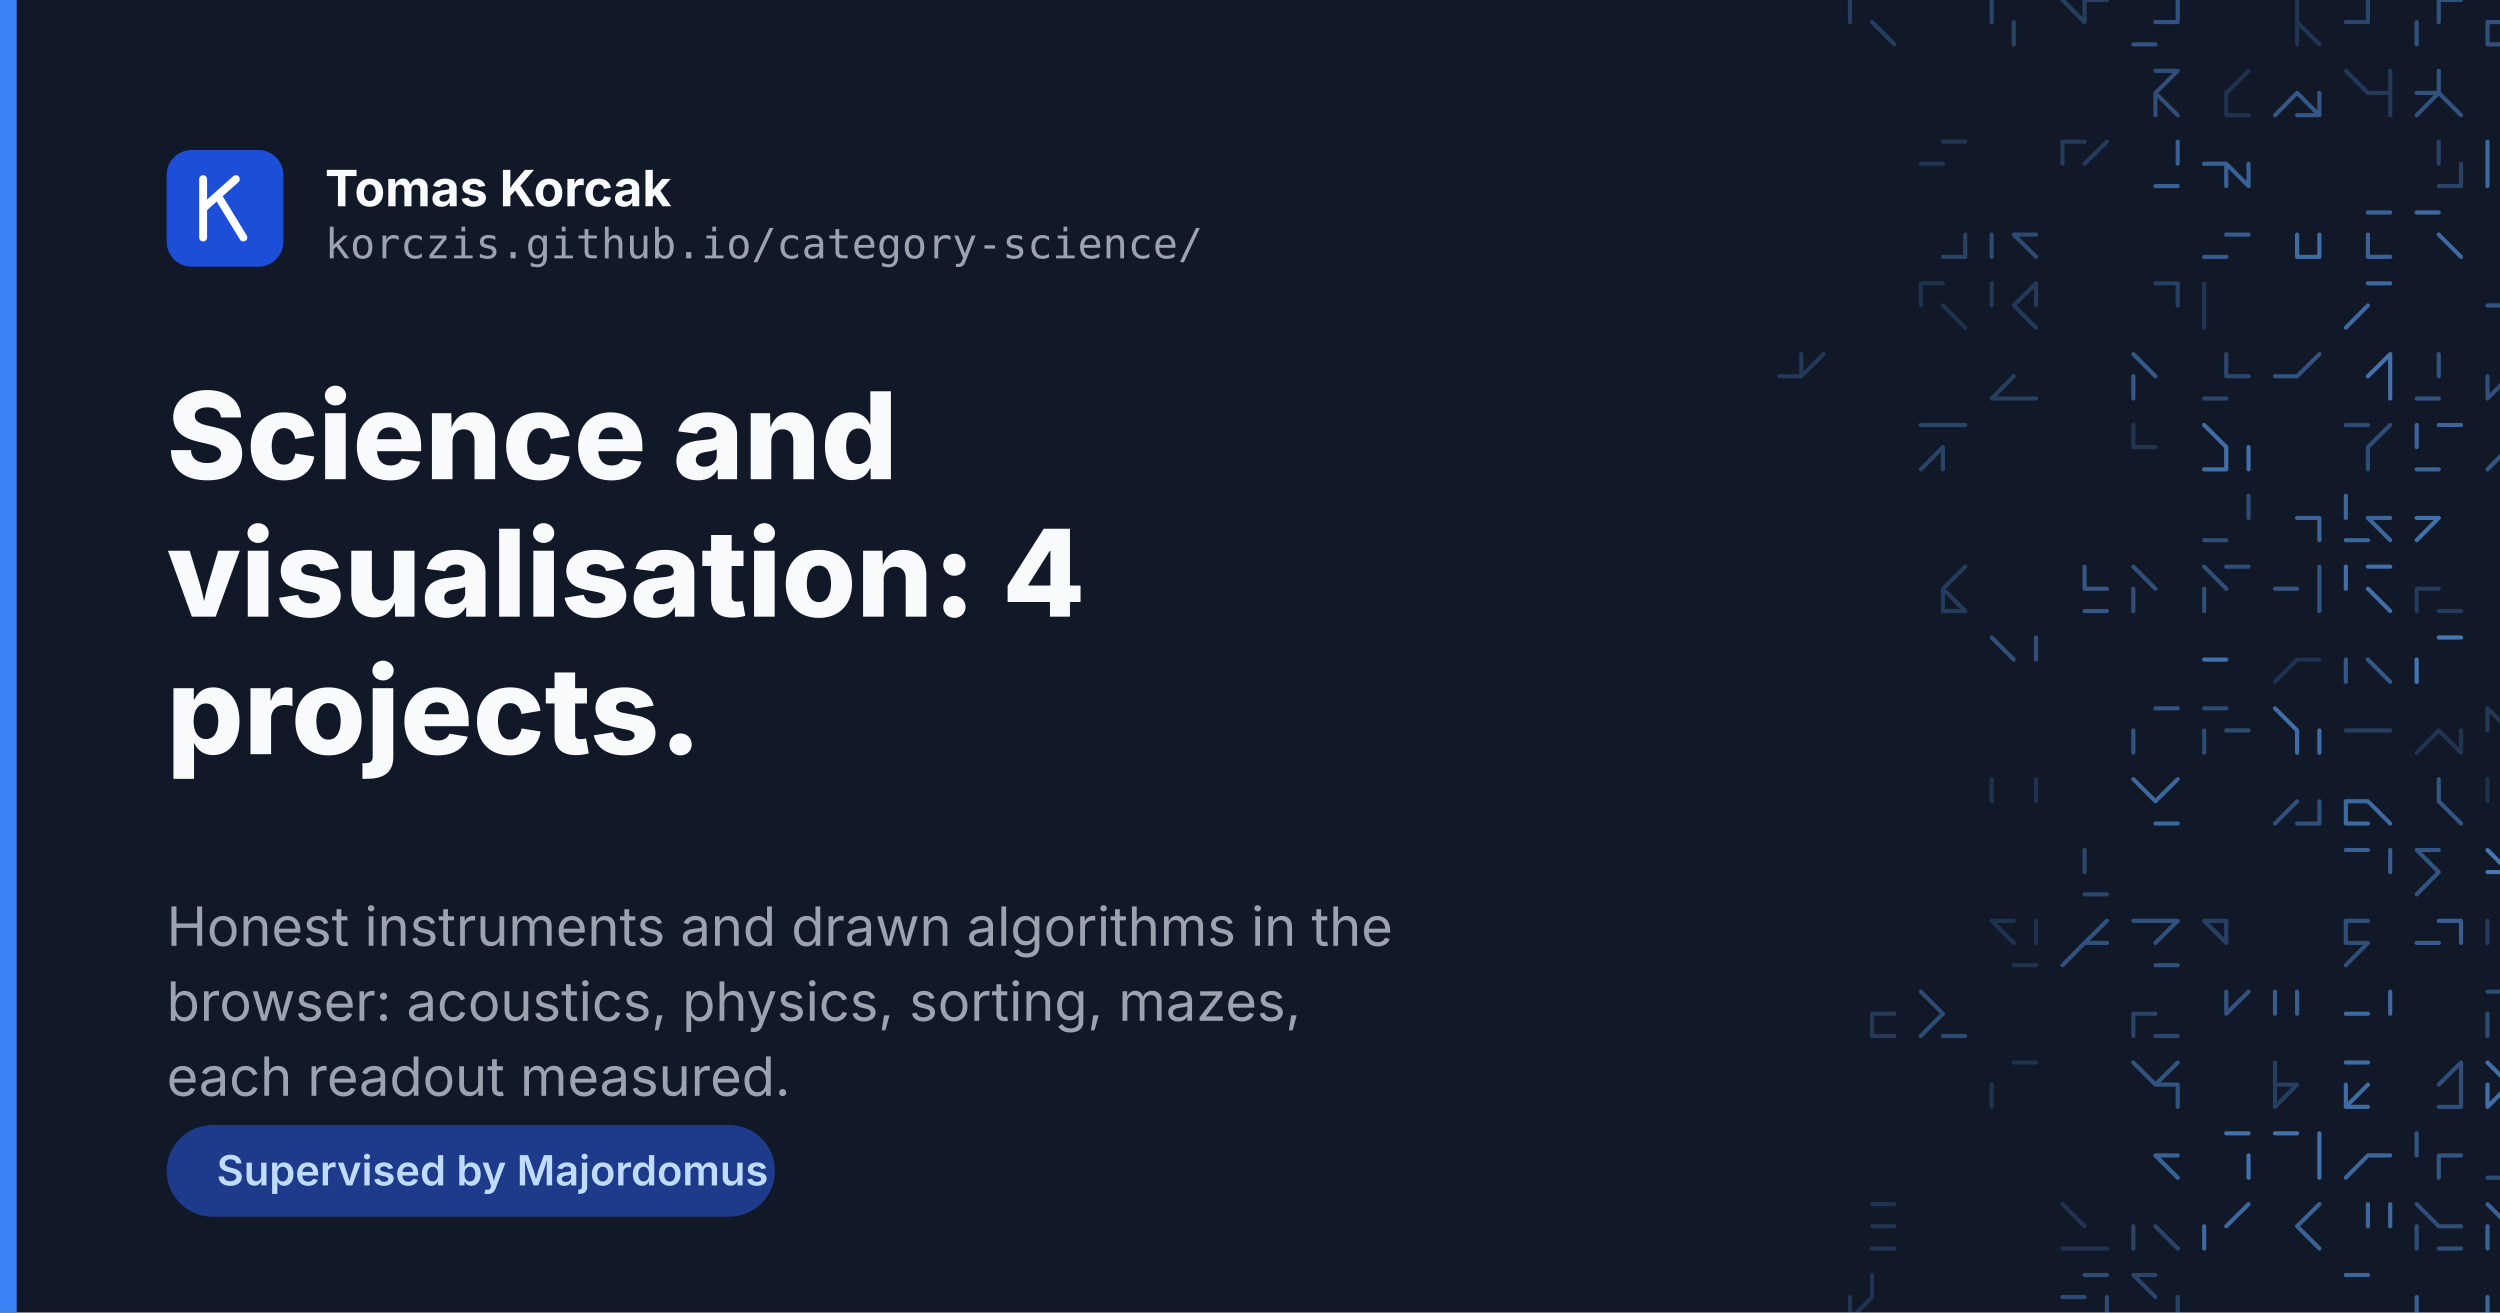
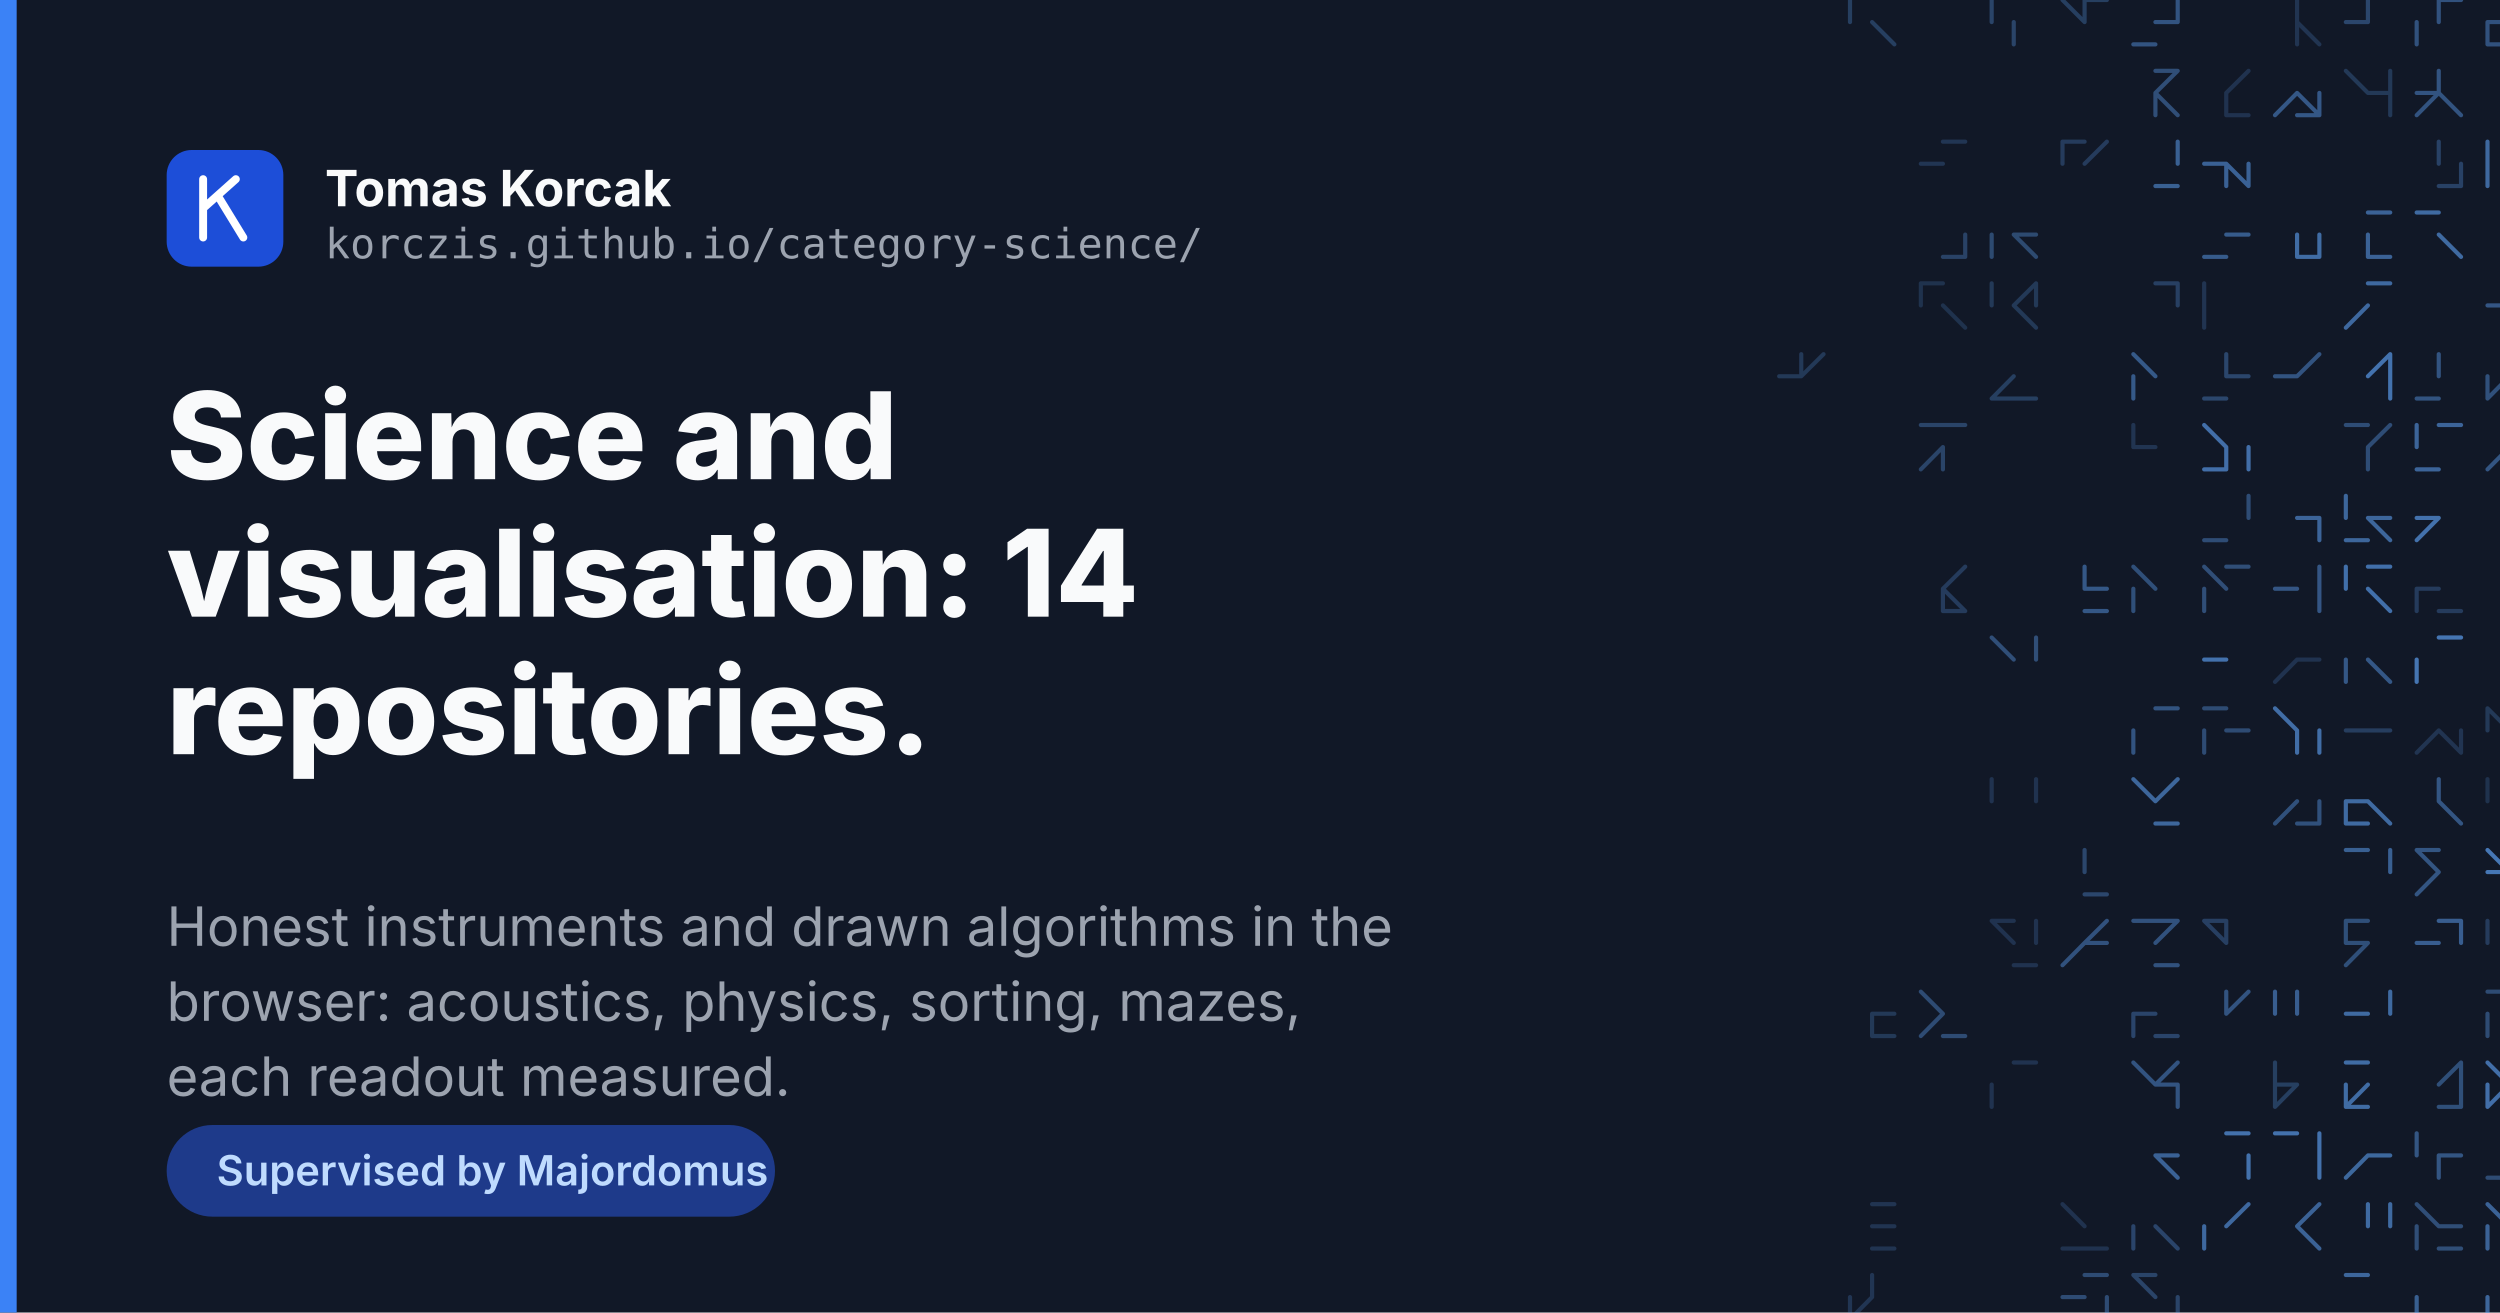
<svg xmlns="http://www.w3.org/2000/svg" width="1200" height="630" viewBox="0 0 1200 630">
  <rect width="1200" height="630" fill="#111827" />
  <g fill="none" stroke="#60a5fa" stroke-width="2" stroke-linecap="round">
    <path d="M888.0 0.0L888.0 10.6M898.6 10.6L909.3 21.3" opacity="0.27" />
    <path d="M966.6 10.6L966.6 21.3M956.0 0.0L956.0 10.6" opacity="0.31" />
    <path d="M1000.6 0.0L1000.6 10.6M990.0 0.0L1000.6 10.6M1000.6 0.0L1011.3 0.0" opacity="0.27" />
    <path d="M1034.6 10.6L1045.3 10.6M1024.0 21.3L1034.6 21.3M1045.3 0.0L1045.3 10.6" opacity="0.42" />
    <path d="M1102.6 10.6L1102.6 21.3M1102.6 10.6L1113.3 21.3M1102.6 0.0L1102.6 10.6" opacity="0.20" />
    <path d="M1136.6 0.0L1136.6 10.6M1126.0 10.6L1136.6 10.6" opacity="0.33" />
    <path d="M1170.6 0.0L1170.6 10.6M1160.0 10.6L1160.0 21.3M1170.6 0.0L1181.3 0.0" opacity="0.41" />
    <path d="M1194.0 21.3L1204.6 21.3M1194.0 10.6L1194.0 21.3M1194.0 10.6L1204.6 10.6M1204.6 10.6L1215.3 21.3" opacity="0.41" />
    <path d="M1238.6 0.0L1249.3 0.0M1249.3 0.0L1238.6 10.6" opacity="0.25" />
    <path d="M1034.6 44.6L1034.6 55.3M1034.6 34.0L1045.3 34.0M1045.3 34.0L1034.6 44.6M1034.6 44.6L1045.3 55.3" opacity="0.38" />
    <path d="M1068.6 44.6L1068.6 55.3M1068.6 55.3L1079.3 55.3M1079.3 34.0L1068.6 44.6" opacity="0.19" />
    <path d="M1102.6 44.6L1113.3 55.3M1113.3 44.6L1113.3 55.3M1102.6 55.3L1113.3 55.3M1102.6 44.6L1092.0 55.3" opacity="0.45" />
    <path d="M1147.3 44.6L1147.3 55.3M1126.0 34.0L1136.6 44.6M1136.6 44.6L1147.3 44.6M1147.3 34.0L1147.3 44.6" opacity="0.23" />
    <path d="M1170.6 44.6L1160.0 55.3M1160.0 44.6L1170.6 44.6M1170.6 44.6L1181.3 55.3M1170.6 34.0L1170.6 44.6" opacity="0.42" />
    <path d="M932.6 68.0L943.3 68.0M922.0 78.6L932.6 78.6" opacity="0.21" />
    <path d="M990.0 68.0L990.0 78.6M1011.3 68.0L1000.6 78.6M990.0 68.0L1000.6 68.0" opacity="0.25" />
    <path d="M1034.6 89.3L1045.3 89.3M1045.3 68.0L1045.3 78.6" opacity="0.51" />
    <path d="M1058.0 78.6L1068.6 78.6M1068.6 78.6L1068.6 89.3M1079.3 78.6L1079.3 89.3M1068.6 78.6L1079.3 89.3" opacity="0.52" />
    <path d="M1170.6 68.0L1170.6 78.6M1170.6 89.3L1181.3 89.3M1181.3 78.6L1181.3 89.3" opacity="0.29" />
    <path d="M1194.0 68.0L1194.0 78.6M1194.0 78.6L1194.0 89.3" opacity="0.57" />
    <path d="M1249.3 78.6L1249.3 89.3M1238.6 78.6L1249.3 89.3M1228.0 68.0L1228.0 78.6M1238.6 68.0L1238.6 78.6" opacity="0.43" />
    <path d="M943.3 112.6L943.3 123.3M932.6 123.3L943.3 123.3" opacity="0.30" />
    <path d="M966.6 112.6L977.3 123.3M966.6 112.6L977.3 112.6M956.0 112.6L956.0 123.3" opacity="0.35" />
    <path d="M1058.0 123.3L1068.6 123.3M1068.6 112.6L1079.3 112.6" opacity="0.47" />
    <path d="M1102.6 112.6L1102.6 123.3M1102.6 123.3L1113.3 123.3M1113.3 112.6L1113.3 123.3" opacity="0.59" />
    <path d="M1136.6 123.3L1147.3 123.3M1136.6 112.6L1136.6 123.3M1136.6 102.0L1147.3 102.0" opacity="0.53" />
    <path d="M1160.0 102.0L1170.6 102.0M1160.0 102.0L1170.6 102.0M1170.6 112.6L1181.3 123.3" opacity="0.58" />
    <path d="M1204.6 112.6L1215.3 112.6M1204.6 102.0L1215.3 102.0M1215.3 112.6L1215.3 123.3M1204.6 112.6L1204.6 123.3" opacity="0.28" />
    <path d="M1249.3 102.0L1238.6 112.6M1238.6 112.6L1228.0 123.3M1238.6 112.6L1228.0 123.3" opacity="0.61" />
    <path d="M922.0 136.0L932.6 136.0M932.6 146.6L943.3 157.3M922.0 136.0L922.0 146.6" opacity="0.18" />
    <path d="M966.6 146.6L977.3 157.3M977.3 136.0L977.3 146.6M977.3 136.0L966.6 146.6M956.0 136.0L956.0 146.6" opacity="0.23" />
    <path d="M1045.3 136.0L1045.3 146.6M1034.6 136.0L1045.3 136.0M1045.3 136.0L1045.3 146.6" opacity="0.28" />
    <path d="M1058.0 146.6L1058.0 157.3M1058.0 136.0L1058.0 146.6" opacity="0.20" />
    <path d="M1136.6 146.6L1126.0 157.3M1136.6 136.0L1147.3 136.0" opacity="0.57" />
    <path d="M1204.6 157.3L1215.3 157.3M1194.0 146.6L1204.6 146.6M1204.6 157.3L1215.3 157.3" opacity="0.44" />
    <path d="M1228.0 146.6L1238.6 146.6M1238.6 146.6L1249.3 146.6" opacity="0.58" />
    <path d="M864.6 170.0L864.6 180.6M854.0 180.6L864.6 180.6M875.3 170.0L864.6 180.6" opacity="0.23" />
    <path d="M966.6 180.6L956.0 191.3M966.6 191.3L977.3 191.3M956.0 191.3L966.6 191.3" opacity="0.27" />
    <path d="M1024.0 180.6L1024.0 191.3M1024.0 170.0L1034.6 180.6M1024.0 170.0L1034.6 180.6" opacity="0.46" />
    <path d="M1068.6 170.0L1068.6 180.6M1058.0 191.3L1068.6 191.3M1068.6 180.6L1079.3 180.6" opacity="0.33" />
    <path d="M1092.0 180.6L1102.6 180.6M1113.3 170.0L1102.6 180.6" opacity="0.42" />
    <path d="M1147.3 180.6L1147.3 191.3M1147.3 170.0L1147.3 180.6M1147.3 170.0L1136.6 180.6" opacity="0.64" />
    <path d="M1160.0 191.3L1170.6 191.3M1170.6 170.0L1170.6 180.6" opacity="0.42" />
    <path d="M1204.6 180.6L1194.0 191.3M1194.0 180.6L1194.0 191.3M1204.6 191.3L1215.3 191.3M1204.6 170.0L1204.6 180.6" opacity="0.40" />
    <path d="M1238.6 180.6L1249.3 180.6M1238.6 170.0L1238.6 180.6" opacity="0.67" />
    <path d="M932.6 204.0L943.3 204.0M922.0 204.0L932.6 204.0M932.6 214.6L922.0 225.3M932.6 214.6L932.6 225.3" opacity="0.31" />
    <path d="M1024.0 214.6L1034.6 214.6M1024.0 204.0L1024.0 214.6M1024.0 204.0L1024.0 214.6M1024.0 204.0L1024.0 214.6" opacity="0.20" />
    <path d="M1079.3 214.6L1079.3 225.3M1058.0 225.3L1068.6 225.3M1068.6 214.6L1068.6 225.3M1058.0 204.0L1068.6 214.6" opacity="0.61" />
    <path d="M1147.3 204.0L1136.6 214.6M1136.6 214.6L1136.6 225.3M1126.0 204.0L1136.6 204.0" opacity="0.37" />
    <path d="M1170.6 204.0L1181.3 204.0M1160.0 225.3L1170.6 225.3M1160.0 204.0L1160.0 214.6" opacity="0.54" />
    <path d="M1204.6 214.6L1204.6 225.3M1204.6 214.6L1194.0 225.3M1204.6 214.6L1204.6 225.3" opacity="0.43" />
    <path d="M1228.0 214.6L1238.6 214.6M1249.3 214.6L1249.3 225.3M1228.0 204.0L1228.0 214.6M1249.3 204.0L1238.6 214.6" opacity="0.36" />
    <path d="M1079.3 238.0L1079.3 248.6M1058.0 259.3L1068.6 259.3" opacity="0.37" />
    <path d="M1113.3 248.6L1113.3 259.3M1102.6 248.6L1113.3 248.6" opacity="0.54" />
    <path d="M1136.6 248.6L1147.3 248.6M1126.0 259.3L1136.6 259.3M1136.6 248.6L1147.3 259.3M1126.0 238.0L1126.0 248.6" opacity="0.55" />
    <path d="M1160.0 248.6L1170.6 248.6M1170.6 248.6L1160.0 259.3" opacity="0.63" />
    <path d="M1215.3 248.6L1215.3 259.3M1204.6 259.3L1215.3 259.3" opacity="0.27" />
    <path d="M1238.6 259.3L1249.3 259.3M1228.0 238.0L1238.6 238.0" opacity="0.52" />
    <path d="M932.6 293.3L943.3 293.3M943.3 272.0L932.6 282.6M932.6 282.6L943.3 293.3M932.6 282.6L932.6 293.3" opacity="0.25" />
    <path d="M1000.6 272.0L1000.6 282.6M1000.6 282.6L1011.3 282.6M1000.6 293.3L1011.3 293.3" opacity="0.45" />
    <path d="M1024.0 272.0L1034.6 282.6M1024.0 282.6L1024.0 293.3" opacity="0.39" />
    <path d="M1068.6 272.0L1079.3 272.0M1058.0 282.6L1058.0 293.3M1058.0 272.0L1068.6 282.6" opacity="0.38" />
    <path d="M1113.3 272.0L1113.3 282.6M1113.3 282.6L1113.3 293.3M1092.0 282.6L1102.6 282.6M1092.0 282.6L1102.6 282.6" opacity="0.44" />
    <path d="M1136.6 272.0L1147.3 272.0M1136.6 282.6L1147.3 293.3M1126.0 272.0L1126.0 282.6" opacity="0.62" />
    <path d="M1160.0 282.6L1170.6 282.6M1170.6 293.3L1181.3 293.3M1160.0 282.6L1160.0 293.3" opacity="0.25" />
    <path d="M1204.6 272.0L1215.3 272.0M1215.3 272.0L1204.6 282.6M1204.6 272.0L1215.3 272.0" opacity="0.54" />
    <path d="M1228.0 272.0L1238.6 272.0M1249.3 272.0L1249.3 282.6" opacity="0.51" />
    <path d="M956.0 306.0L966.6 316.6M977.3 306.0L977.3 316.6" opacity="0.38" />
    <path d="M1058.0 316.6L1068.6 316.6M1058.0 316.6L1068.6 316.6" opacity="0.63" />
    <path d="M1102.6 316.6L1092.0 327.3M1102.6 316.6L1113.3 316.6" opacity="0.19" />
    <path d="M1126.0 316.6L1126.0 327.3M1136.6 316.6L1147.3 327.3" opacity="0.45" />
    <path d="M1160.0 316.6L1160.0 327.3M1170.6 306.0L1181.3 306.0" opacity="0.66" />
    <path d="M1238.6 306.0L1249.3 306.0M1238.6 316.6L1249.3 327.3M1238.6 306.0L1238.6 316.6" opacity="0.51" />
    <path d="M1034.6 340.0L1045.3 340.0M1024.0 350.6L1024.0 361.3" opacity="0.42" />
    <path d="M1068.6 350.6L1079.3 350.6M1058.0 340.0L1068.6 340.0M1058.0 350.6L1058.0 361.3" opacity="0.36" />
    <path d="M1102.6 350.6L1102.6 361.3M1092.0 340.0L1102.6 350.6M1113.3 350.6L1113.3 361.3" opacity="0.60" />
    <path d="M1136.6 350.6L1147.3 350.6M1126.0 350.6L1136.6 350.6" opacity="0.26" />
    <path d="M1181.3 350.6L1181.3 361.3M1170.6 350.6L1160.0 361.3M1170.6 350.6L1160.0 361.3M1170.6 350.6L1181.3 361.3" opacity="0.20" />
    <path d="M1194.0 340.0L1204.6 350.6M1194.0 340.0L1194.0 350.6" opacity="0.23" />
    <path d="M1228.0 340.0L1228.0 350.6M1249.3 340.0L1238.6 350.6" opacity="0.55" />
    <path d="M977.3 374.0L977.3 384.6M956.0 374.0L956.0 384.6" opacity="0.19" />
    <path d="M1034.6 395.3L1045.3 395.3M1024.0 374.0L1034.6 384.6M1045.3 374.0L1034.6 384.6" opacity="0.55" />
    <path d="M1102.6 384.6L1092.0 395.3M1102.6 395.3L1113.3 395.3M1113.3 384.6L1113.3 395.3" opacity="0.40" />
    <path d="M1126.0 384.6L1126.0 395.3M1126.0 395.3L1136.6 395.3M1126.0 384.6L1136.6 384.6M1136.6 384.6L1147.3 395.3" opacity="0.58" />
    <path d="M1170.6 384.6L1181.3 395.3M1170.6 374.0L1170.6 384.6" opacity="0.43" />
    <path d="M1204.6 384.6L1204.6 395.3M1194.0 374.0L1194.0 384.6M1194.0 374.0L1194.0 384.6" opacity="0.18" />
    <path d="M1000.6 408.0L1000.6 418.6M1000.6 429.3L1011.3 429.3" opacity="0.33" />
    <path d="M1126.0 408.0L1136.6 408.0M1147.3 408.0L1147.3 418.6" opacity="0.51" />
    <path d="M1160.0 408.0L1170.6 408.0M1160.0 408.0L1170.6 418.6M1170.6 418.6L1160.0 429.3" opacity="0.43" />
    <path d="M1204.6 418.6L1215.3 418.6M1194.0 408.0L1204.6 418.6M1194.0 418.6L1204.6 418.6M1204.6 408.0L1204.6 418.6" opacity="0.67" />
    <path d="M1228.0 418.6L1238.6 418.6M1249.3 418.6L1249.3 429.3M1249.3 408.0L1249.3 418.6" opacity="0.65" />
    <path d="M966.6 463.3L977.3 463.3M977.3 442.0L977.3 452.6M956.0 442.0L966.6 442.0M956.0 442.0L966.6 452.6" opacity="0.19" />
    <path d="M1011.3 442.0L1000.6 452.6M1000.6 452.6L990.0 463.3M1000.6 452.6L1011.3 452.6" opacity="0.41" />
    <path d="M1024.0 442.0L1034.6 442.0M1034.6 442.0L1045.3 442.0M1045.3 442.0L1034.6 452.6M1034.6 463.3L1045.3 463.3" opacity="0.41" />
    <path d="M1068.6 442.0L1068.6 452.6M1058.0 442.0L1068.6 452.6M1058.0 442.0L1068.6 452.6M1058.0 442.0L1068.6 442.0" opacity="0.28" />
    <path d="M1126.0 442.0L1136.6 442.0M1126.0 442.0L1126.0 452.6M1136.6 452.6L1126.0 463.3M1126.0 452.6L1136.6 452.6" opacity="0.39" />
    <path d="M1170.6 442.0L1181.3 442.0M1181.3 442.0L1181.3 452.6M1160.0 452.6L1170.6 452.6" opacity="0.49" />
    <path d="M1204.6 442.0L1215.3 442.0M1194.0 442.0L1194.0 452.6" opacity="0.25" />
    <path d="M1238.6 452.6L1249.3 463.3M1238.6 452.6L1249.3 452.6M1238.6 452.6L1249.3 452.6" opacity="0.28" />
    <path d="M898.6 486.6L909.3 486.6M898.6 497.3L909.3 497.3M898.6 486.6L898.6 497.3" opacity="0.23" />
    <path d="M932.6 497.3L943.3 497.3M922.0 476.0L932.6 486.6M932.6 486.6L922.0 497.3M922.0 476.0L932.6 486.6" opacity="0.36" />
    <path d="M1034.6 497.3L1045.3 497.3M1024.0 486.6L1034.6 486.6M1024.0 486.6L1024.0 497.3" opacity="0.32" />
    <path d="M1068.6 476.0L1068.6 486.6M1079.3 476.0L1068.6 486.6" opacity="0.42" />
    <path d="M1092.0 476.0L1092.0 486.6M1102.6 476.0L1102.6 486.6" opacity="0.49" />
    <path d="M1147.3 476.0L1147.3 486.6M1126.0 486.6L1136.6 486.6" opacity="0.58" />
    <path d="M1194.0 476.0L1204.6 476.0M1204.6 476.0L1215.3 476.0M1215.3 486.6L1215.3 497.3M1194.0 486.6L1194.0 497.3" opacity="0.36" />
    <path d="M1228.0 476.0L1238.6 476.0M1228.0 486.6L1228.0 497.3" opacity="0.18" />
    <path d="M956.0 520.6L956.0 531.3M966.6 510.0L977.3 510.0" opacity="0.19" />
    <path d="M1034.6 520.6L1045.3 520.6M1045.3 510.0L1034.6 520.6M1045.3 520.6L1045.3 531.3M1024.0 510.0L1034.6 520.6" opacity="0.42" />
    <path d="M1092.0 520.6L1102.6 520.6M1102.6 520.6L1092.0 531.3M1092.0 510.0L1092.0 520.6M1092.0 520.6L1092.0 531.3" opacity="0.27" />
    <path d="M1126.0 531.3L1136.6 531.3M1126.0 520.6L1126.0 531.3M1126.0 510.0L1136.6 510.0M1136.6 520.6L1126.0 531.3" opacity="0.59" />
    <path d="M1181.3 510.0L1181.3 520.6M1170.6 531.3L1181.3 531.3M1181.3 510.0L1170.6 520.6M1181.3 520.6L1181.3 531.3" opacity="0.39" />
    <path d="M1194.0 520.6L1194.0 531.3M1204.6 520.6L1194.0 531.3M1194.0 510.0L1204.6 520.6" opacity="0.61" />
    <path d="M1238.6 520.6L1249.3 531.3M1249.3 510.0L1249.3 520.6M1238.6 520.6L1249.3 531.3" opacity="0.61" />
    <path d="M1034.6 554.6L1045.3 565.3M1034.6 554.6L1045.3 554.6M1034.6 554.6L1045.3 554.6" opacity="0.52" />
    <path d="M1068.6 544.0L1079.3 544.0M1079.3 554.6L1079.3 565.3" opacity="0.63" />
    <path d="M1092.0 544.0L1102.6 544.0M1113.3 544.0L1113.3 554.6M1113.3 554.6L1113.3 565.3" opacity="0.63" />
    <path d="M1136.6 554.6L1126.0 565.3M1136.6 554.6L1147.3 554.6M1136.6 554.6L1147.3 554.6" opacity="0.56" />
    <path d="M1160.0 544.0L1160.0 554.6M1170.6 554.6L1181.3 554.6M1170.6 554.6L1170.6 565.3" opacity="0.43" />
    <path d="M1204.6 544.0L1204.6 554.6M1194.0 565.3L1204.6 565.3M1215.3 544.0L1204.6 554.6M1204.6 565.3L1215.3 565.3" opacity="0.36" />
    <path d="M1238.6 554.6L1249.3 554.6M1238.6 554.6L1228.0 565.3" opacity="0.34" />
    <path d="M898.6 578.0L909.3 578.0M898.6 588.6L909.3 588.6M898.6 599.3L909.3 599.3" opacity="0.20" />
    <path d="M990.0 599.3L1000.6 599.3M1000.6 599.3L1011.3 599.3M990.0 578.0L1000.6 588.6" opacity="0.19" />
    <path d="M1034.6 588.6L1045.3 599.3M1024.0 588.6L1024.0 599.3" opacity="0.32" />
    <path d="M1079.3 578.0L1068.6 588.6M1058.0 588.6L1058.0 599.3" opacity="0.57" />
    <path d="M1113.3 578.0L1102.6 588.6M1102.6 588.6L1113.3 599.3" opacity="0.53" />
    <path d="M1147.3 578.0L1147.3 588.6M1136.6 578.0L1136.6 588.6" opacity="0.58" />
    <path d="M1160.0 588.6L1160.0 599.3M1170.6 588.6L1181.3 588.6M1170.6 599.3L1181.3 599.3M1160.0 578.0L1170.6 588.6" opacity="0.38" />
    <path d="M1215.3 578.0L1215.3 588.6M1194.0 588.6L1194.0 599.3M1194.0 578.0L1204.6 588.6" opacity="0.53" />
    <path d="M898.6 622.6L888.0 633.3M898.6 622.6L888.0 633.3M898.6 612.0L898.6 622.6M888.0 622.6L888.0 633.3" opacity="0.21" />
    <path d="M1011.3 622.6L1011.3 633.3M990.0 622.6L1000.6 622.6M1000.6 612.0L1011.3 612.0M1011.3 622.6L1011.3 633.3" opacity="0.36" />
    <path d="M1024.0 612.0L1034.6 622.6M1024.0 612.0L1034.6 612.0M1045.3 622.6L1045.3 633.3" opacity="0.31" />
    <path d="M1126.0 633.3L1136.6 633.3M1126.0 612.0L1136.6 612.0" opacity="0.55" />
    <path d="M1170.6 633.3L1181.3 633.3M1160.0 622.6L1160.0 633.3" opacity="0.50" />
    <path d="M1215.3 612.0L1204.6 622.6M1194.0 622.6L1194.0 633.3" opacity="0.55" />
    <path d="M1238.6 622.6L1249.3 622.6M1249.3 612.0L1249.3 622.6M1238.6 633.3L1249.3 633.3" opacity="0.40" />
    <path d="M854.0 667.3L864.6 667.3M864.6 646.0L875.3 646.0" opacity="0.23" />
    <path d="M956.0 656.6L956.0 667.3M977.3 656.6L977.3 667.3M966.6 667.3L977.3 667.3M977.3 656.6L977.3 667.3" opacity="0.40" />
    <path d="M1034.6 656.6L1045.3 656.6M1034.6 656.6L1034.6 667.3M1034.6 656.6L1034.6 667.3" opacity="0.50" />
    <path d="M1092.0 667.3L1102.6 667.3M1092.0 646.0L1092.0 656.6" opacity="0.32" />
    <path d="M1170.6 656.6L1160.0 667.3M1170.6 656.6L1160.0 667.3M1170.6 667.3L1181.3 667.3M1170.6 667.3L1181.3 667.3" opacity="0.32" />
    <path d="M1204.6 667.3L1215.3 667.3M1204.6 656.6L1215.3 667.3M1204.6 656.6L1215.3 667.3" opacity="0.29" />
    <path d="M1238.6 646.0L1238.6 656.6M1238.6 646.0L1238.6 656.6" opacity="0.42" />
  </g>
  <rect x="0" y="0" width="8" height="630" fill="#3b82f6" />
  <g font-family="Inter, Helvetica Neue, Helvetica, Arial, sans-serif">
    <rect x="80" y="72" width="56" height="56" rx="12" fill="#1d4ed8" />
    <g fill="none" stroke="#fff" stroke-width="3.8" stroke-linecap="round" stroke-linejoin="round">
      <path d="M97.5 86v28M97.5 100l15.7-14M104.5 93.9l12.3 20.1" />
    </g>
    <text x="156" y="99" font-size="24" font-weight="700" fill="#f9fafb">Tomas Korcak</text>
    <text x="156" y="124" font-size="20" font-family="JetBrains Mono, Menlo, monospace" fill="#9ca3af">korczis.github.io/category-science/</text>
    <text x="80" y="230" font-size="58" font-weight="800" fill="#f9fafb">Science and</text>
-     <text x="80" y="296" font-size="58" font-weight="800" fill="#f9fafb">visualisation: 4</text>
-     <text x="80" y="362" font-size="58" font-weight="800" fill="#f9fafb">projects.</text>
+     <text x="80" y="296" font-size="58" font-weight="800" fill="#f9fafb">visualisation: 14</text>
+     <text x="80" y="362" font-size="58" font-weight="800" fill="#f9fafb">repositories.</text>
    <text x="80" y="454" font-size="26" fill="#9ca3af">Honest instruments and drawn algorithms in the</text>
    <text x="80" y="490" font-size="26" fill="#9ca3af">browser: acoustics, physics, sorting, mazes,</text>
    <text x="80" y="526" font-size="26" fill="#9ca3af">each readout measured.</text>
    <rect x="80" y="540" width="292" height="44" rx="22" fill="#1e3a8a" />
    <text x="104" y="569" font-size="20" font-weight="600" fill="#bfdbfe">Supervised by Majordomus</text>
  </g>
</svg>
